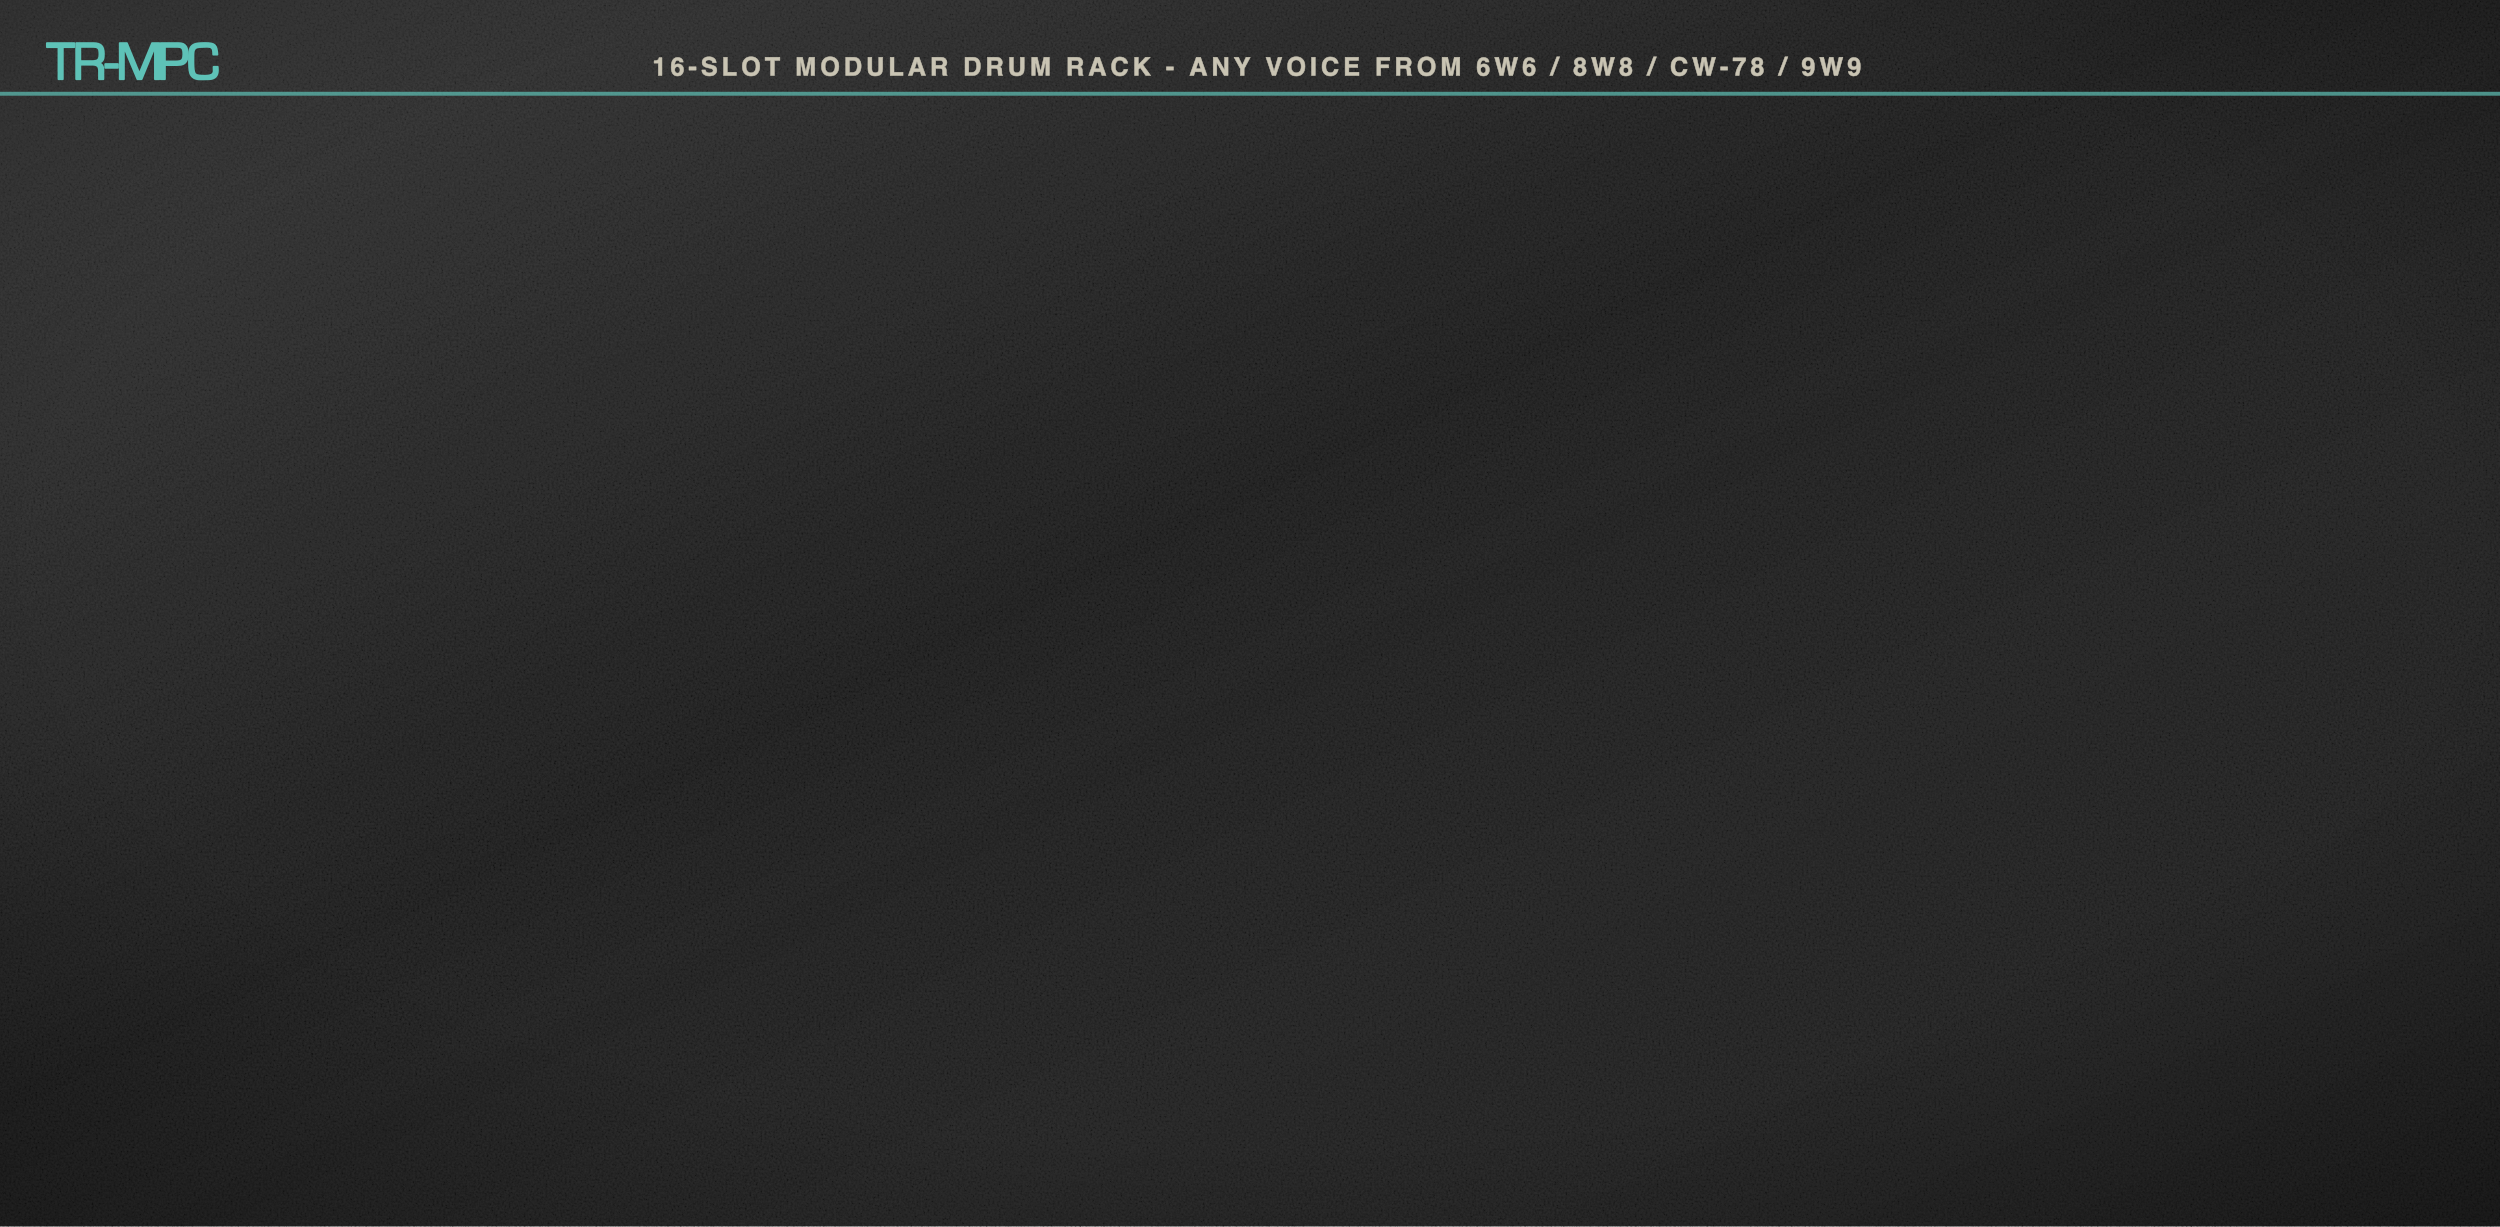
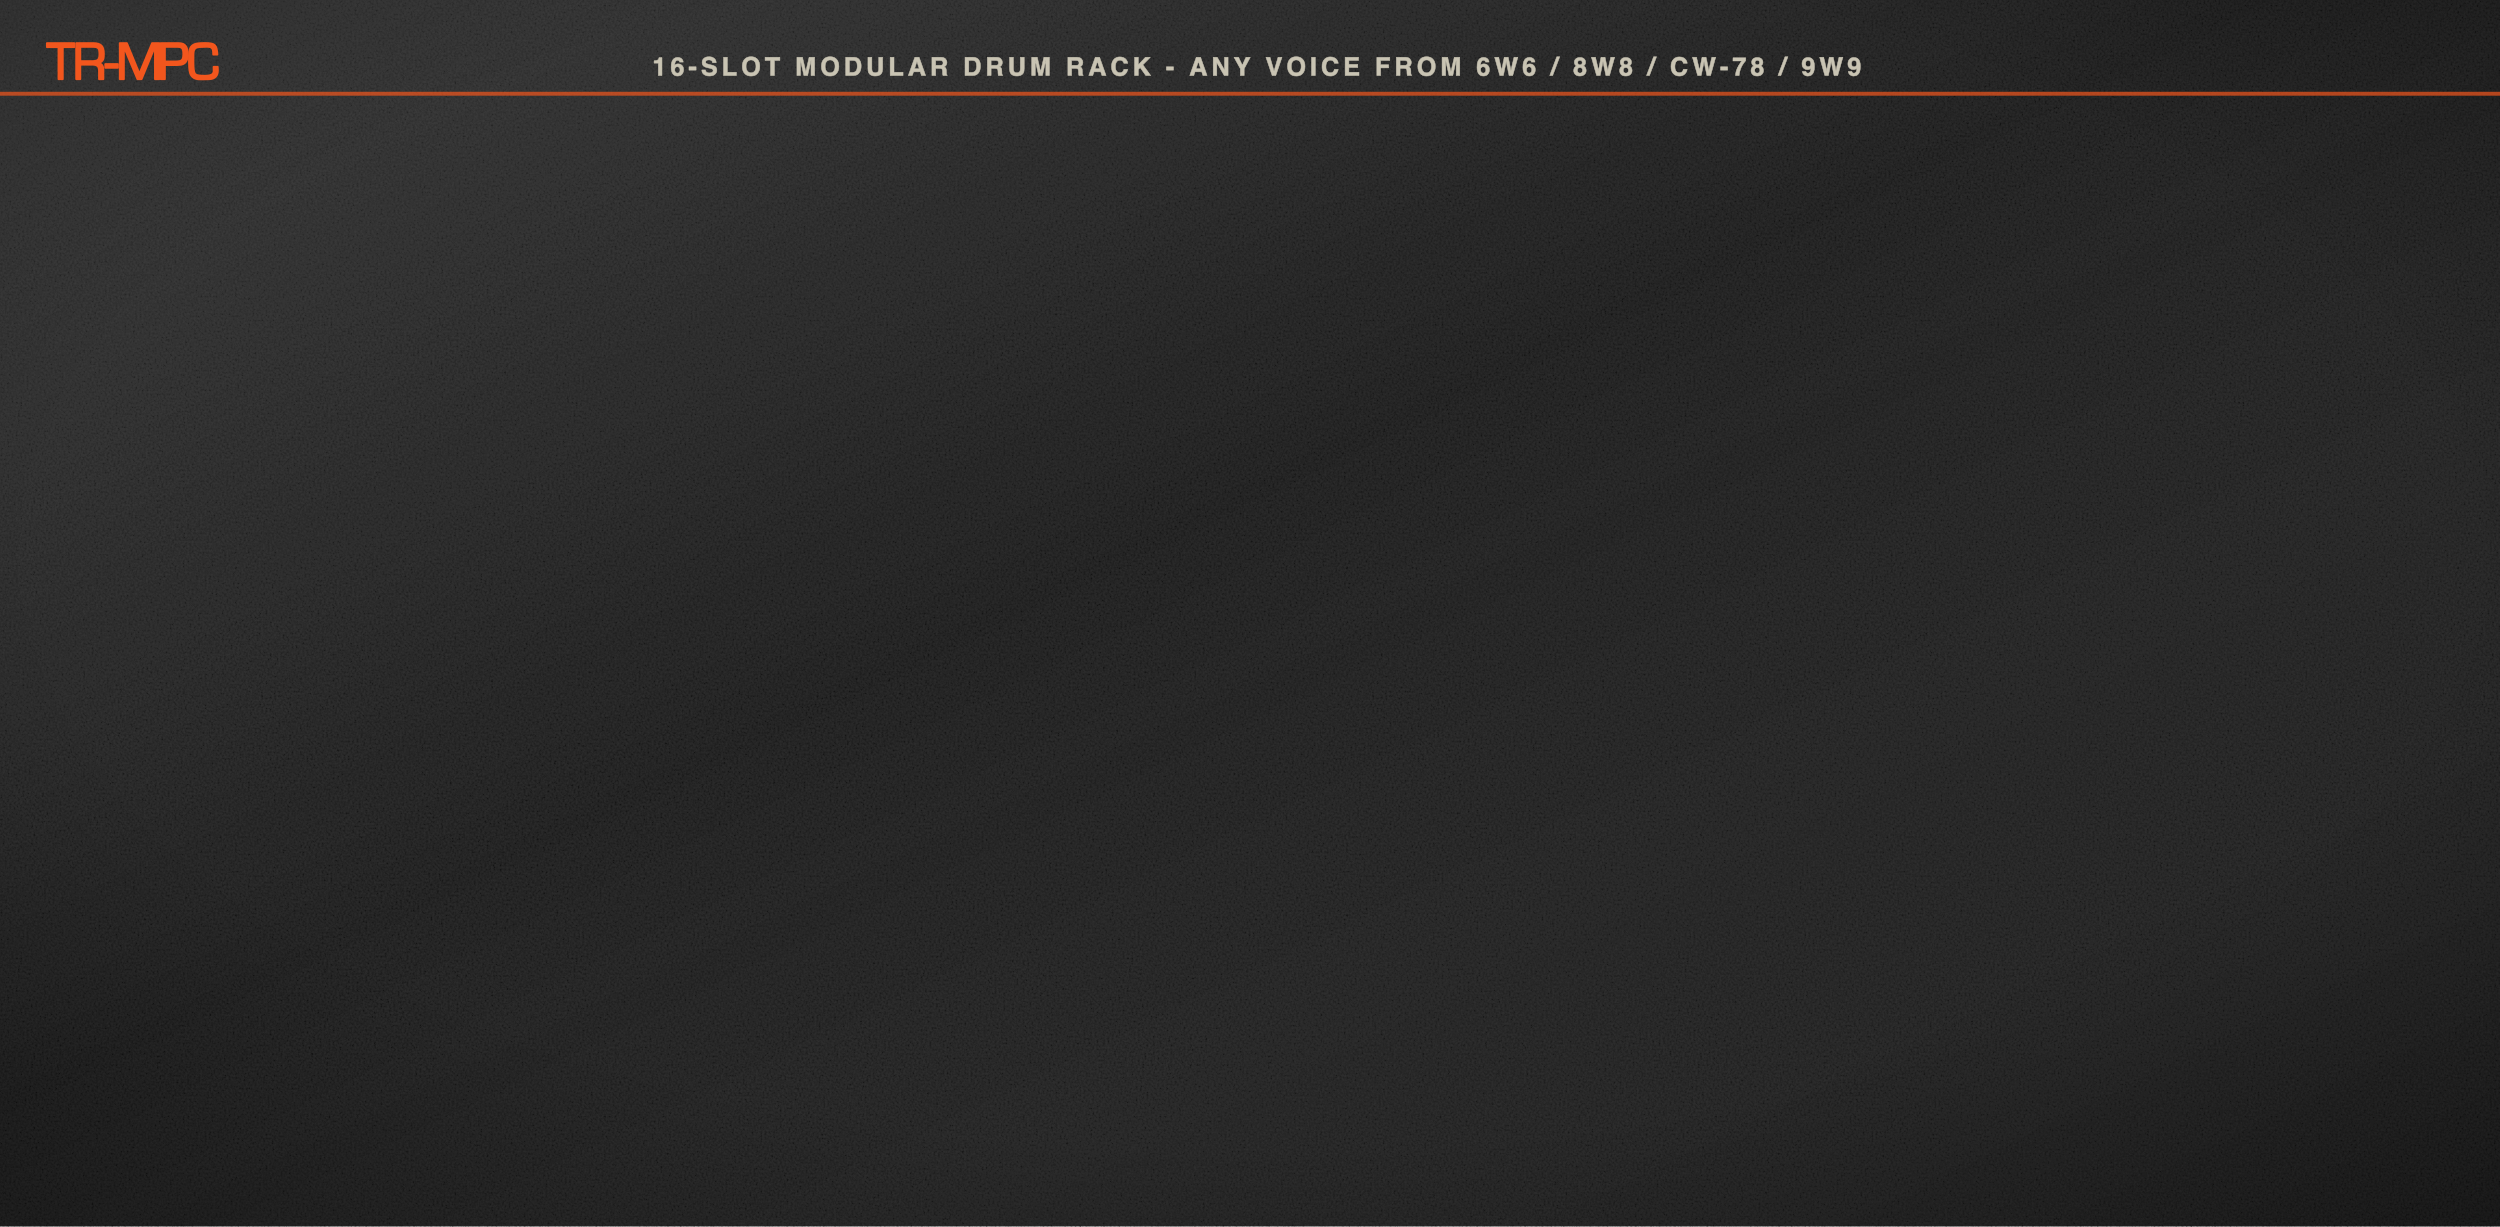
<svg xmlns="http://www.w3.org/2000/svg" viewBox="0 0 1280 628" width="1280" height="628">
  <defs>
    <filter id="brush" x="0" y="0" width="100%" height="100%">
      <feTurbulence type="fractalNoise" baseFrequency="0.001 1.1" numOctaves="4" seed="7" />
      <feColorMatrix type="matrix" values="1.9 0 0 0 -0.45  1.9 0 0 0 -0.45  1.9 0 0 0 -0.45  0 0 0 0 1" />
    </filter>
    <filter id="fine" x="0" y="0" width="100%" height="100%">
      <feTurbulence type="fractalNoise" baseFrequency="0.9" numOctaves="2" seed="3" />
      <feColorMatrix type="matrix" values="1.6 0 0 0 -0.3  1.6 0 0 0 -0.3  1.6 0 0 0 -0.3  0 0 0 0 1" />
    </filter>
    <filter id="grainv" x="0" y="0" width="100%" height="100%">
      <feTurbulence type="fractalNoise" baseFrequency="0.02 0.6" numOctaves="4" seed="11" />
      <feColorMatrix type="matrix" values="1.5 0 0 0 -0.25  1.2 0 0 0 -0.25  0.8 0 0 0 -0.25  0 0 0 0 1" />
    </filter>
    <linearGradient id="lit" x1="0" y1="0" x2="1" y2="1">
      <stop offset="0" stop-color="#fff" stop-opacity="0.22" />
      <stop offset="0.45" stop-color="#fff" stop-opacity="0" />
      <stop offset="1" stop-color="#000" stop-opacity="0.18" />
    </linearGradient>
    <radialGradient id="vig" cx="0.5" cy="0.45" r="0.8">
      <stop offset="0.6" stop-color="#000" stop-opacity="0" />
      <stop offset="1" stop-color="#000" stop-opacity="0.35" />
    </radialGradient>
    <radialGradient id="screw" cx="0.35" cy="0.3" r="0.8">
      <stop offset="0" stop-color="#e2e4e8" />
      <stop offset="1" stop-color="#6a6d74" />
    </radialGradient>
    <linearGradient id="woodh" x1="0" y1="0" x2="0" y2="1">
      <stop offset="0" stop-color="#7a5232" />
      <stop offset="1" stop-color="#4a2f1b" />
    </linearGradient>
    <linearGradient id="wood" x1="0" y1="0" x2="1" y2="0">
      <stop offset="0" stop-color="#5a3a22" />
      <stop offset="0.5" stop-color="#7a5232" />
      <stop offset="1" stop-color="#4a2f1b" />
    </linearGradient>
    <filter id="woodg" x="0" y="0" width="100%" height="100%">
      <feTurbulence type="fractalNoise" baseFrequency="0.02 0.4" numOctaves="3" seed="5" />
      <feColorMatrix type="matrix" values="0.9 0 0 0 0.1  0.6 0 0 0 0.02  0.4 0 0 0 0  0 0 0 0 1" />
    </filter>
  </defs>
  <rect x="0" y="0" width="1280" height="628" fill="#1f1f1f" />
  <rect x="0" y="0" width="1280" height="628" filter="url(#fine)" style="mix-blend-mode:overlay" opacity="0.35" />
  <rect x="0" y="0" width="1280" height="628" fill="url(#lit)" opacity="0.5" />
  <rect x="0" y="0" width="1280" height="628" fill="url(#vig)" />
-   <g fill="#5ec2b7" stroke="#5ec2b7" stroke-width="143.36" stroke-linejoin="round" opacity="1">
+   <g fill="#f2561d" stroke="#f2561d" stroke-width="143.36" stroke-linejoin="round" opacity="1">
    <path transform="translate(24.00 40.50) scale(0.00732 -0.00732)" d="M1106 2241V0H819V2241H8V2511H1909V2241Z" />
    <path transform="translate(38.79 40.50) scale(0.00732 -0.00732)" d="M37 0V2511H1221Q1616 2511 1787.0 2345.5Q1958 2180 1958 1782Q1958 1572 1936.0 1454.5Q1914 1337 1820.5 1248.0Q1727 1159 1524 1122Q1925 1094 1925 643V0H1634V578Q1634 820 1523.0 918.0Q1412 1016 1163 1016H311V0ZM311 1249H1126Q1324 1249 1439.0 1286.0Q1554 1323 1608.5 1424.5Q1663 1526 1663 1712Q1663 1924 1636.0 2035.0Q1609 2146 1515.0 2203.5Q1421 2261 1221 2261H311Z" />
    <path transform="translate(53.88 40.50) scale(0.00732 -0.00732)" d="M8 1044H881V795H8Z" />
    <path transform="translate(61.16 40.50) scale(0.00732 -0.00732)" d="M2777 2511V0H2490V2306L1544 0H1262L303 2286V0H29V2511H516L1397 369L2286 2511Z" />
    <path transform="translate(82.25 40.50) scale(0.00732 -0.00732)" d="M12 0V2511H1184Q1348 2511 1469.5 2487.0Q1591 2463 1679 2384Q1802 2273 1843.0 2107.5Q1884 1942 1884 1729Q1884 1544 1851.5 1400.5Q1819 1257 1720 1163Q1651 1093 1569.0 1056.5Q1487 1020 1399.0 1006.5Q1311 993 1164.5 990.0Q1018 987 1016 987H291V0ZM291 1225H958Q1213 1225 1340.0 1254.0Q1467 1283 1530.0 1391.5Q1593 1500 1593 1733Q1593 1930 1565.5 2040.5Q1538 2151 1448.0 2206.0Q1358 2261 1176 2261H291Z" />
    <path transform="translate(96.71 40.50) scale(0.00732 -0.00732)" d="M1733 852H2011Q2011 813 2017.0 735.0Q2023 657 2023 618Q2023 52 1466 0Q1264 -12 1065 -12H713Q446 8 298.5 120.5Q151 233 93.0 408.5Q35 584 26.0 830.0Q17 1076 12 1253V1651Q12 1902 66.5 2077.5Q121 2253 262.5 2360.5Q404 2468 655 2494Q811 2515 1143 2515Q1408 2515 1560.5 2485.0Q1713 2455 1801.0 2374.0Q1889 2293 1930.0 2140.5Q1971 1988 1987 1720H1708Q1708 1935 1679.5 2046.5Q1651 2158 1555.5 2213.5Q1460 2269 1262 2269Q1026 2269 733 2249Q553 2234 461.5 2166.5Q370 2099 340.5 1981.5Q311 1864 311 1663V1085Q311 572 410 393Q499 233 909 233Q939 233 1018.0 229.0Q1097 225 1143 225Q1399 225 1566.0 295.5Q1733 366 1741 569Q1741 618 1737.0 713.0Q1733 808 1733 852Z" />
  </g>
  <g fill="#c9c4b3" stroke="#c9c4b3" stroke-width="40.96" stroke-linejoin="round" opacity="1">
    <path transform="translate(334.00 38.68) scale(0.00635 -0.00635)" d="M142 1000V1194Q277 1200 331 1212Q417 1231 471 1288Q508 1327 527 1392Q538 1431 538 1450H775V0H483V1000Z" />
    <path transform="translate(343.23 38.68) scale(0.00635 -0.00635)" d="M573 194Q668 194 722.5 265.5Q777 337 777 451Q777 578 715.0 645.5Q653 713 563 713Q490 713 434 669Q350 604 350 459Q350 342 413.0 268.0Q476 194 573 194ZM751 1085Q751 1120 724 1162Q678 1230 585 1230Q446 1230 387 1074Q355 988 343 820Q396 883 466.0 912.0Q536 941 626 941Q819 941 942.5 810.0Q1066 679 1066 475Q1066 272 945.0 117.0Q824 -38 569 -38Q295 -38 165 191Q64 370 64 653Q64 819 78 923Q103 1108 175 1231Q237 1336 337.5 1400.0Q438 1464 578 1464Q780 1464 900.0 1360.5Q1020 1257 1035 1085Z" />
    <path transform="translate(352.46 38.68) scale(0.00635 -0.00635)" d="M47 706H621V436H47Z" />
    <path transform="translate(358.79 38.68) scale(0.00635 -0.00635)" d="M379 455Q393 354 434 304Q509 213 691 213Q800 213 868 237Q997 283 997 408Q997 481 933 521Q869 560 732 590L576 625Q346 677 258 738Q109 840 109 1057Q109 1255 253.0 1386.0Q397 1517 676 1517Q909 1517 1073.5 1393.5Q1238 1270 1246 1035H950Q942 1168 834 1224Q762 1261 655 1261Q536 1261 465.0 1213.0Q394 1165 394 1079Q394 1000 464 961Q509 935 656 900L910 839Q1077 799 1162 732Q1294 628 1294 431Q1294 229 1139.5 95.5Q985 -38 703 -38Q415 -38 250.0 93.5Q85 225 85 455ZM678 1519Z" />
    <path transform="translate(369.46 38.68) scale(0.00635 -0.00635)" d="M156 1474H464V265H1194V0H156Z" />
    <path transform="translate(379.40 38.68) scale(0.00635 -0.00635)" d="M1206 739Q1206 987 1098.5 1122.5Q991 1258 808 1258Q625 1258 516.0 1123.0Q407 988 407 739Q407 490 516.0 355.0Q625 220 808 220Q991 220 1098.5 355.0Q1206 490 1206 739ZM1291 131Q1124 -41 808 -41Q492 -41 325 131Q101 342 101 739Q101 1144 325 1347Q492 1519 808 1519Q1124 1519 1291 1347Q1514 1144 1514 739Q1514 342 1291 131ZM808 1519Z" />
    <path transform="translate(391.51 38.68) scale(0.00635 -0.00635)" d="M1227 1474V1213H786V0H476V1213H33V1474Z" />
    <path transform="translate(407.07 38.68) scale(0.00635 -0.00635)" d="M1133 1474H1576V0H1289V997Q1289 1040 1290.0 1117.5Q1291 1195 1291 1237L1012 0H713L436 1237Q436 1195 437.0 1117.5Q438 1040 438 997V0H151V1474H599L867 315Z" />
    <path transform="translate(419.89 38.68) scale(0.00635 -0.00635)" d="M1206 739Q1206 987 1098.5 1122.5Q991 1258 808 1258Q625 1258 516.0 1123.0Q407 988 407 739Q407 490 516.0 355.0Q625 220 808 220Q991 220 1098.5 355.0Q1206 490 1206 739ZM1291 131Q1124 -41 808 -41Q492 -41 325 131Q101 342 101 739Q101 1144 325 1347Q492 1519 808 1519Q1124 1519 1291 1347Q1514 1144 1514 739Q1514 342 1291 131ZM808 1519Z" />
    <path transform="translate(432.01 38.68) scale(0.00635 -0.00635)" d="M455 1218V256H739Q957 256 1043 471Q1090 589 1090 752Q1090 977 1019.5 1097.5Q949 1218 739 1218ZM1019 1442Q1174 1391 1270 1255Q1347 1145 1375.0 1017.0Q1403 889 1403 773Q1403 479 1285 275Q1125 0 791 0H156V1474H791Q928 1472 1019 1442Z" />
    <path transform="translate(443.39 38.68) scale(0.00635 -0.00635)" d="M156 1474H469V568Q469 416 505 346Q561 222 749 222Q936 222 992 346Q1028 416 1028 568V1474H1341V568Q1341 333 1268 202Q1132 -38 749 -38Q366 -38 229 202Q156 333 156 568ZM749 1474Z" />
    <path transform="translate(454.78 38.68) scale(0.00635 -0.00635)" d="M156 1474H464V265H1194V0H156Z" />
    <path transform="translate(464.72 38.68) scale(0.00635 -0.00635)" d="M559 557H933L749 1137ZM578 1474H926L1448 0H1114L1019 303H476L374 0H52ZM750 1474Z" />
    <path transform="translate(476.11 38.68) scale(0.00635 -0.00635)" d="M464 1218V822H813Q917 822 969 846Q1061 888 1061 1012Q1061 1146 972 1192Q922 1218 822 1218ZM1266 1333Q1314 1277 1342.0 1209.0Q1370 1141 1370 1054Q1370 949 1317.0 847.5Q1264 746 1142 704Q1244 663 1286.5 587.5Q1329 512 1329 357V258Q1329 157 1337 121Q1349 64 1393 37V0H1054Q1040 49 1034 79Q1022 141 1021 206L1019 343Q1017 484 967.5 531.0Q918 578 782 578H464V0H163V1474H886Q1041 1471 1124.5 1436.0Q1208 1401 1266 1333Z" />
    <path transform="translate(493.11 38.68) scale(0.00635 -0.00635)" d="M455 1218V256H739Q957 256 1043 471Q1090 589 1090 752Q1090 977 1019.5 1097.5Q949 1218 739 1218ZM1019 1442Q1174 1391 1270 1255Q1347 1145 1375.0 1017.0Q1403 889 1403 773Q1403 479 1285 275Q1125 0 791 0H156V1474H791Q928 1472 1019 1442Z" />
    <path transform="translate(504.50 38.68) scale(0.00635 -0.00635)" d="M464 1218V822H813Q917 822 969 846Q1061 888 1061 1012Q1061 1146 972 1192Q922 1218 822 1218ZM1266 1333Q1314 1277 1342.0 1209.0Q1370 1141 1370 1054Q1370 949 1317.0 847.5Q1264 746 1142 704Q1244 663 1286.5 587.5Q1329 512 1329 357V258Q1329 157 1337 121Q1349 64 1393 37V0H1054Q1040 49 1034 79Q1022 141 1021 206L1019 343Q1017 484 967.5 531.0Q918 578 782 578H464V0H163V1474H886Q1041 1471 1124.5 1436.0Q1208 1401 1266 1333Z" />
    <path transform="translate(515.89 38.68) scale(0.00635 -0.00635)" d="M156 1474H469V568Q469 416 505 346Q561 222 749 222Q936 222 992 346Q1028 416 1028 568V1474H1341V568Q1341 333 1268 202Q1132 -38 749 -38Q366 -38 229 202Q156 333 156 568ZM749 1474Z" />
    <path transform="translate(527.28 38.68) scale(0.00635 -0.00635)" d="M1133 1474H1576V0H1289V997Q1289 1040 1290.0 1117.5Q1291 1195 1291 1237L1012 0H713L436 1237Q436 1195 437.0 1117.5Q438 1040 438 997V0H151V1474H599L867 315Z" />
    <path transform="translate(545.72 38.68) scale(0.00635 -0.00635)" d="M464 1218V822H813Q917 822 969 846Q1061 888 1061 1012Q1061 1146 972 1192Q922 1218 822 1218ZM1266 1333Q1314 1277 1342.0 1209.0Q1370 1141 1370 1054Q1370 949 1317.0 847.5Q1264 746 1142 704Q1244 663 1286.5 587.5Q1329 512 1329 357V258Q1329 157 1337 121Q1349 64 1393 37V0H1054Q1040 49 1034 79Q1022 141 1021 206L1019 343Q1017 484 967.5 531.0Q918 578 782 578H464V0H163V1474H886Q1041 1471 1124.5 1436.0Q1208 1401 1266 1333Z" />
    <path transform="translate(557.11 38.68) scale(0.00635 -0.00635)" d="M559 557H933L749 1137ZM578 1474H926L1448 0H1114L1019 303H476L374 0H52ZM750 1474Z" />
    <path transform="translate(568.49 38.68) scale(0.00635 -0.00635)" d="M299 1320Q479 1502 757 1502Q1129 1502 1301 1258Q1396 1121 1403 983H1095Q1065 1089 1018 1143Q934 1239 769 1239Q601 1239 504.0 1103.5Q407 968 407 720Q407 472 509.5 348.5Q612 225 770 225Q932 225 1017 331Q1064 388 1095 502H1400Q1360 261 1195.5 110.0Q1031 -41 774 -41Q456 -41 274 163Q92 368 92 725Q92 1111 299 1320ZM748 1519Z" />
    <path transform="translate(579.88 38.68) scale(0.00635 -0.00635)" d="M161 1474H464V867L1033 1474H1431L827 867L1462 0H1066L611 644L464 493V0H161Z" />
    <path transform="translate(596.88 38.68) scale(0.00635 -0.00635)" d="M47 706H621V436H47Z" />
    <path transform="translate(608.82 38.68) scale(0.00635 -0.00635)" d="M559 557H933L749 1137ZM578 1474H926L1448 0H1114L1019 303H476L374 0H52ZM750 1474Z" />
    <path transform="translate(620.21 38.68) scale(0.00635 -0.00635)" d="M151 1474H474L1061 445V1474H1348V0H1040L438 1047V0H151ZM761 1477Z" />
    <path transform="translate(631.60 38.68) scale(0.00635 -0.00635)" d="M997 1474H1346L853 554V0H545V554L35 1474H398L704 832ZM691 1474Z" />
    <path transform="translate(647.88 38.68) scale(0.00635 -0.00635)" d="M1019 1474H1339L836 0H545L47 1474H376L696 355Z" />
    <path transform="translate(658.55 38.68) scale(0.00635 -0.00635)" d="M1206 739Q1206 987 1098.5 1122.5Q991 1258 808 1258Q625 1258 516.0 1123.0Q407 988 407 739Q407 490 516.0 355.0Q625 220 808 220Q991 220 1098.5 355.0Q1206 490 1206 739ZM1291 131Q1124 -41 808 -41Q492 -41 325 131Q101 342 101 739Q101 1144 325 1347Q492 1519 808 1519Q1124 1519 1291 1347Q1514 1144 1514 739Q1514 342 1291 131ZM808 1519Z" />
    <path transform="translate(670.66 38.68) scale(0.00635 -0.00635)" d="M438 0H132V1474H438ZM285 1503Z" />
    <path transform="translate(676.28 38.68) scale(0.00635 -0.00635)" d="M299 1320Q479 1502 757 1502Q1129 1502 1301 1258Q1396 1121 1403 983H1095Q1065 1089 1018 1143Q934 1239 769 1239Q601 1239 504.0 1103.5Q407 968 407 720Q407 472 509.5 348.5Q612 225 770 225Q932 225 1017 331Q1064 388 1095 502H1400Q1360 261 1195.5 110.0Q1031 -41 774 -41Q456 -41 274 163Q92 368 92 725Q92 1111 299 1320ZM748 1519Z" />
    <path transform="translate(687.66 38.68) scale(0.00635 -0.00635)" d="M1246 1213H466V900H1182V644H466V265H1282V0H165V1474H1246Z" />
    <path transform="translate(703.95 38.68) scale(0.00635 -0.00635)" d="M156 1472H1201V1213H462V874H1109V618H462V0H156Z" />
    <path transform="translate(713.89 38.68) scale(0.00635 -0.00635)" d="M464 1218V822H813Q917 822 969 846Q1061 888 1061 1012Q1061 1146 972 1192Q922 1218 822 1218ZM1266 1333Q1314 1277 1342.0 1209.0Q1370 1141 1370 1054Q1370 949 1317.0 847.5Q1264 746 1142 704Q1244 663 1286.5 587.5Q1329 512 1329 357V258Q1329 157 1337 121Q1349 64 1393 37V0H1054Q1040 49 1034 79Q1022 141 1021 206L1019 343Q1017 484 967.5 531.0Q918 578 782 578H464V0H163V1474H886Q1041 1471 1124.5 1436.0Q1208 1401 1266 1333Z" />
    <path transform="translate(725.28 38.68) scale(0.00635 -0.00635)" d="M1206 739Q1206 987 1098.5 1122.5Q991 1258 808 1258Q625 1258 516.0 1123.0Q407 988 407 739Q407 490 516.0 355.0Q625 220 808 220Q991 220 1098.5 355.0Q1206 490 1206 739ZM1291 131Q1124 -41 808 -41Q492 -41 325 131Q101 342 101 739Q101 1144 325 1347Q492 1519 808 1519Q1124 1519 1291 1347Q1514 1144 1514 739Q1514 342 1291 131ZM808 1519Z" />
    <path transform="translate(737.39 38.68) scale(0.00635 -0.00635)" d="M1133 1474H1576V0H1289V997Q1289 1040 1290.0 1117.5Q1291 1195 1291 1237L1012 0H713L436 1237Q436 1195 437.0 1117.5Q438 1040 438 997V0H151V1474H599L867 315Z" />
    <path transform="translate(755.83 38.68) scale(0.00635 -0.00635)" d="M573 194Q668 194 722.5 265.5Q777 337 777 451Q777 578 715.0 645.5Q653 713 563 713Q490 713 434 669Q350 604 350 459Q350 342 413.0 268.0Q476 194 573 194ZM751 1085Q751 1120 724 1162Q678 1230 585 1230Q446 1230 387 1074Q355 988 343 820Q396 883 466.0 912.0Q536 941 626 941Q819 941 942.5 810.0Q1066 679 1066 475Q1066 272 945.0 117.0Q824 -38 569 -38Q295 -38 165 191Q64 370 64 653Q64 819 78 923Q103 1108 175 1231Q237 1336 337.5 1400.0Q438 1464 578 1464Q780 1464 900.0 1360.5Q1020 1257 1035 1085Z" />
    <path transform="translate(765.06 38.68) scale(0.00635 -0.00635)" d="M357 1474 552 630 594 395 637 625 803 1474H1128L1303 630L1348 395L1393 621L1590 1474H1903L1488 0H1194L1016 862L964 1147L912 862L734 0H448L30 1474Z" />
    <path transform="translate(779.33 38.68) scale(0.00635 -0.00635)" d="M573 194Q668 194 722.5 265.5Q777 337 777 451Q777 578 715.0 645.5Q653 713 563 713Q490 713 434 669Q350 604 350 459Q350 342 413.0 268.0Q476 194 573 194ZM751 1085Q751 1120 724 1162Q678 1230 585 1230Q446 1230 387 1074Q355 988 343 820Q396 883 466.0 912.0Q536 941 626 941Q819 941 942.5 810.0Q1066 679 1066 475Q1066 272 945.0 117.0Q824 -38 569 -38Q295 -38 165 191Q64 370 64 653Q64 819 78 923Q103 1108 175 1231Q237 1336 337.5 1400.0Q438 1464 578 1464Q780 1464 900.0 1360.5Q1020 1257 1035 1085Z" />
    <path transform="translate(794.17 38.68) scale(0.00635 -0.00635)" d="M459 1519H696L123 0H-112Z" />
    <path transform="translate(805.39 38.68) scale(0.00635 -0.00635)" d="M559 196Q657 196 712.5 255.0Q768 314 768 421Q768 532 711.5 589.5Q655 647 559 647Q463 647 406.5 589.5Q350 532 350 421Q350 314 405.5 255.0Q461 196 559 196ZM272 772Q167 842 135.5 923.5Q104 1005 104 1076Q104 1234 223.0 1345.5Q342 1457 559 1457Q776 1457 895.0 1345.5Q1014 1234 1014 1076Q1014 1005 982.5 923.5Q951 842 846 782Q953 722 1007.0 623.0Q1061 524 1061 402Q1061 219 925.5 90.5Q790 -38 547 -38Q304 -38 179.0 90.5Q54 219 54 402Q54 524 109.5 623.0Q165 722 272 772ZM559 865Q646 865 693.5 915.0Q741 965 741 1044Q741 1130 693.5 1178.5Q646 1227 559 1227Q473 1227 424.5 1178.5Q376 1130 376 1044Q376 965 424.5 915.0Q473 865 559 865Z" />
    <path transform="translate(814.62 38.68) scale(0.00635 -0.00635)" d="M357 1474 552 630 594 395 637 625 803 1474H1128L1303 630L1348 395L1393 621L1590 1474H1903L1488 0H1194L1016 862L964 1147L912 862L734 0H448L30 1474Z" />
    <path transform="translate(828.89 38.68) scale(0.00635 -0.00635)" d="M559 196Q657 196 712.5 255.0Q768 314 768 421Q768 532 711.5 589.5Q655 647 559 647Q463 647 406.5 589.5Q350 532 350 421Q350 314 405.5 255.0Q461 196 559 196ZM272 772Q167 842 135.5 923.5Q104 1005 104 1076Q104 1234 223.0 1345.5Q342 1457 559 1457Q776 1457 895.0 1345.5Q1014 1234 1014 1076Q1014 1005 982.5 923.5Q951 842 846 782Q953 722 1007.0 623.0Q1061 524 1061 402Q1061 219 925.5 90.5Q790 -38 547 -38Q304 -38 179.0 90.5Q54 219 54 402Q54 524 109.5 623.0Q165 722 272 772ZM559 865Q646 865 693.5 915.0Q741 965 741 1044Q741 1130 693.5 1178.5Q646 1227 559 1227Q473 1227 424.5 1178.5Q376 1130 376 1044Q376 965 424.5 915.0Q473 865 559 865Z" />
    <path transform="translate(843.74 38.68) scale(0.00635 -0.00635)" d="M459 1519H696L123 0H-112Z" />
    <path transform="translate(854.96 38.68) scale(0.00635 -0.00635)" d="M299 1320Q479 1502 757 1502Q1129 1502 1301 1258Q1396 1121 1403 983H1095Q1065 1089 1018 1143Q934 1239 769 1239Q601 1239 504.0 1103.5Q407 968 407 720Q407 472 509.5 348.5Q612 225 770 225Q932 225 1017 331Q1064 388 1095 502H1400Q1360 261 1195.5 110.0Q1031 -41 774 -41Q456 -41 274 163Q92 368 92 725Q92 1111 299 1320ZM748 1519Z" />
    <path transform="translate(866.35 38.68) scale(0.00635 -0.00635)" d="M357 1474 552 630 594 395 637 625 803 1474H1128L1303 630L1348 395L1393 621L1590 1474H1903L1488 0H1194L1016 862L964 1147L912 862L734 0H448L30 1474Z" />
    <path transform="translate(880.62 38.68) scale(0.00635 -0.00635)" d="M47 706H621V436H47Z" />
    <path transform="translate(886.95 38.68) scale(0.00635 -0.00635)" d="M1080 1208Q1016 1145 902.0 983.5Q788 822 711 650Q650 515 601.0 320.0Q552 125 552 0H256Q269 390 512 811Q669 1072 775 1175H52L56 1431H1080Z" />
    <path transform="translate(896.18 38.68) scale(0.00635 -0.00635)" d="M559 196Q657 196 712.5 255.0Q768 314 768 421Q768 532 711.5 589.5Q655 647 559 647Q463 647 406.5 589.5Q350 532 350 421Q350 314 405.5 255.0Q461 196 559 196ZM272 772Q167 842 135.5 923.5Q104 1005 104 1076Q104 1234 223.0 1345.5Q342 1457 559 1457Q776 1457 895.0 1345.5Q1014 1234 1014 1076Q1014 1005 982.5 923.5Q951 842 846 782Q953 722 1007.0 623.0Q1061 524 1061 402Q1061 219 925.5 90.5Q790 -38 547 -38Q304 -38 179.0 90.5Q54 219 54 402Q54 524 109.5 623.0Q165 722 272 772ZM559 865Q646 865 693.5 915.0Q741 965 741 1044Q741 1130 693.5 1178.5Q646 1227 559 1227Q473 1227 424.5 1178.5Q376 1130 376 1044Q376 965 424.5 915.0Q473 865 559 865Z" />
    <path transform="translate(911.02 38.68) scale(0.00635 -0.00635)" d="M459 1519H696L123 0H-112Z" />
    <path transform="translate(922.24 38.68) scale(0.00635 -0.00635)" d="M545 1462Q876 1462 999 1169Q1069 1003 1069 732Q1069 469 1002 293Q874 -42 532 -42Q369 -42 239.0 54.5Q109 151 90 336H374Q384 272 428.0 232.0Q472 192 545 192Q686 192 743 348Q774 434 782 599Q743 550 699 524Q619 476 502 476Q329 476 195.0 595.5Q61 715 61 940Q61 1173 195.5 1317.5Q330 1462 545 1462ZM675 742Q772 804 772 957Q772 1080 714.5 1152.0Q657 1224 557 1224Q484 1224 432 1183Q350 1119 350 966Q350 837 402.5 772.5Q455 708 564 708Q623 708 675 742Z" />
    <path transform="translate(931.47 38.68) scale(0.00635 -0.00635)" d="M357 1474 552 630 594 395 637 625 803 1474H1128L1303 630L1348 395L1393 621L1590 1474H1903L1488 0H1194L1016 862L964 1147L912 862L734 0H448L30 1474Z" />
    <path transform="translate(945.74 38.68) scale(0.00635 -0.00635)" d="M545 1462Q876 1462 999 1169Q1069 1003 1069 732Q1069 469 1002 293Q874 -42 532 -42Q369 -42 239.0 54.5Q109 151 90 336H374Q384 272 428.0 232.0Q472 192 545 192Q686 192 743 348Q774 434 782 599Q743 550 699 524Q619 476 502 476Q329 476 195.0 595.5Q61 715 61 940Q61 1173 195.5 1317.5Q330 1462 545 1462ZM675 742Q772 804 772 957Q772 1080 714.5 1152.0Q657 1224 557 1224Q484 1224 432 1183Q350 1119 350 966Q350 837 402.5 772.5Q455 708 564 708Q623 708 675 742Z" />
  </g>
-   <rect x="0" y="47" width="1280" height="2" fill="#5ec2b7" fill-opacity="0.7" />
+   <rect x="0" y="47" width="1280" height="2" fill="#f2561d" fill-opacity="0.7" />
</svg>
